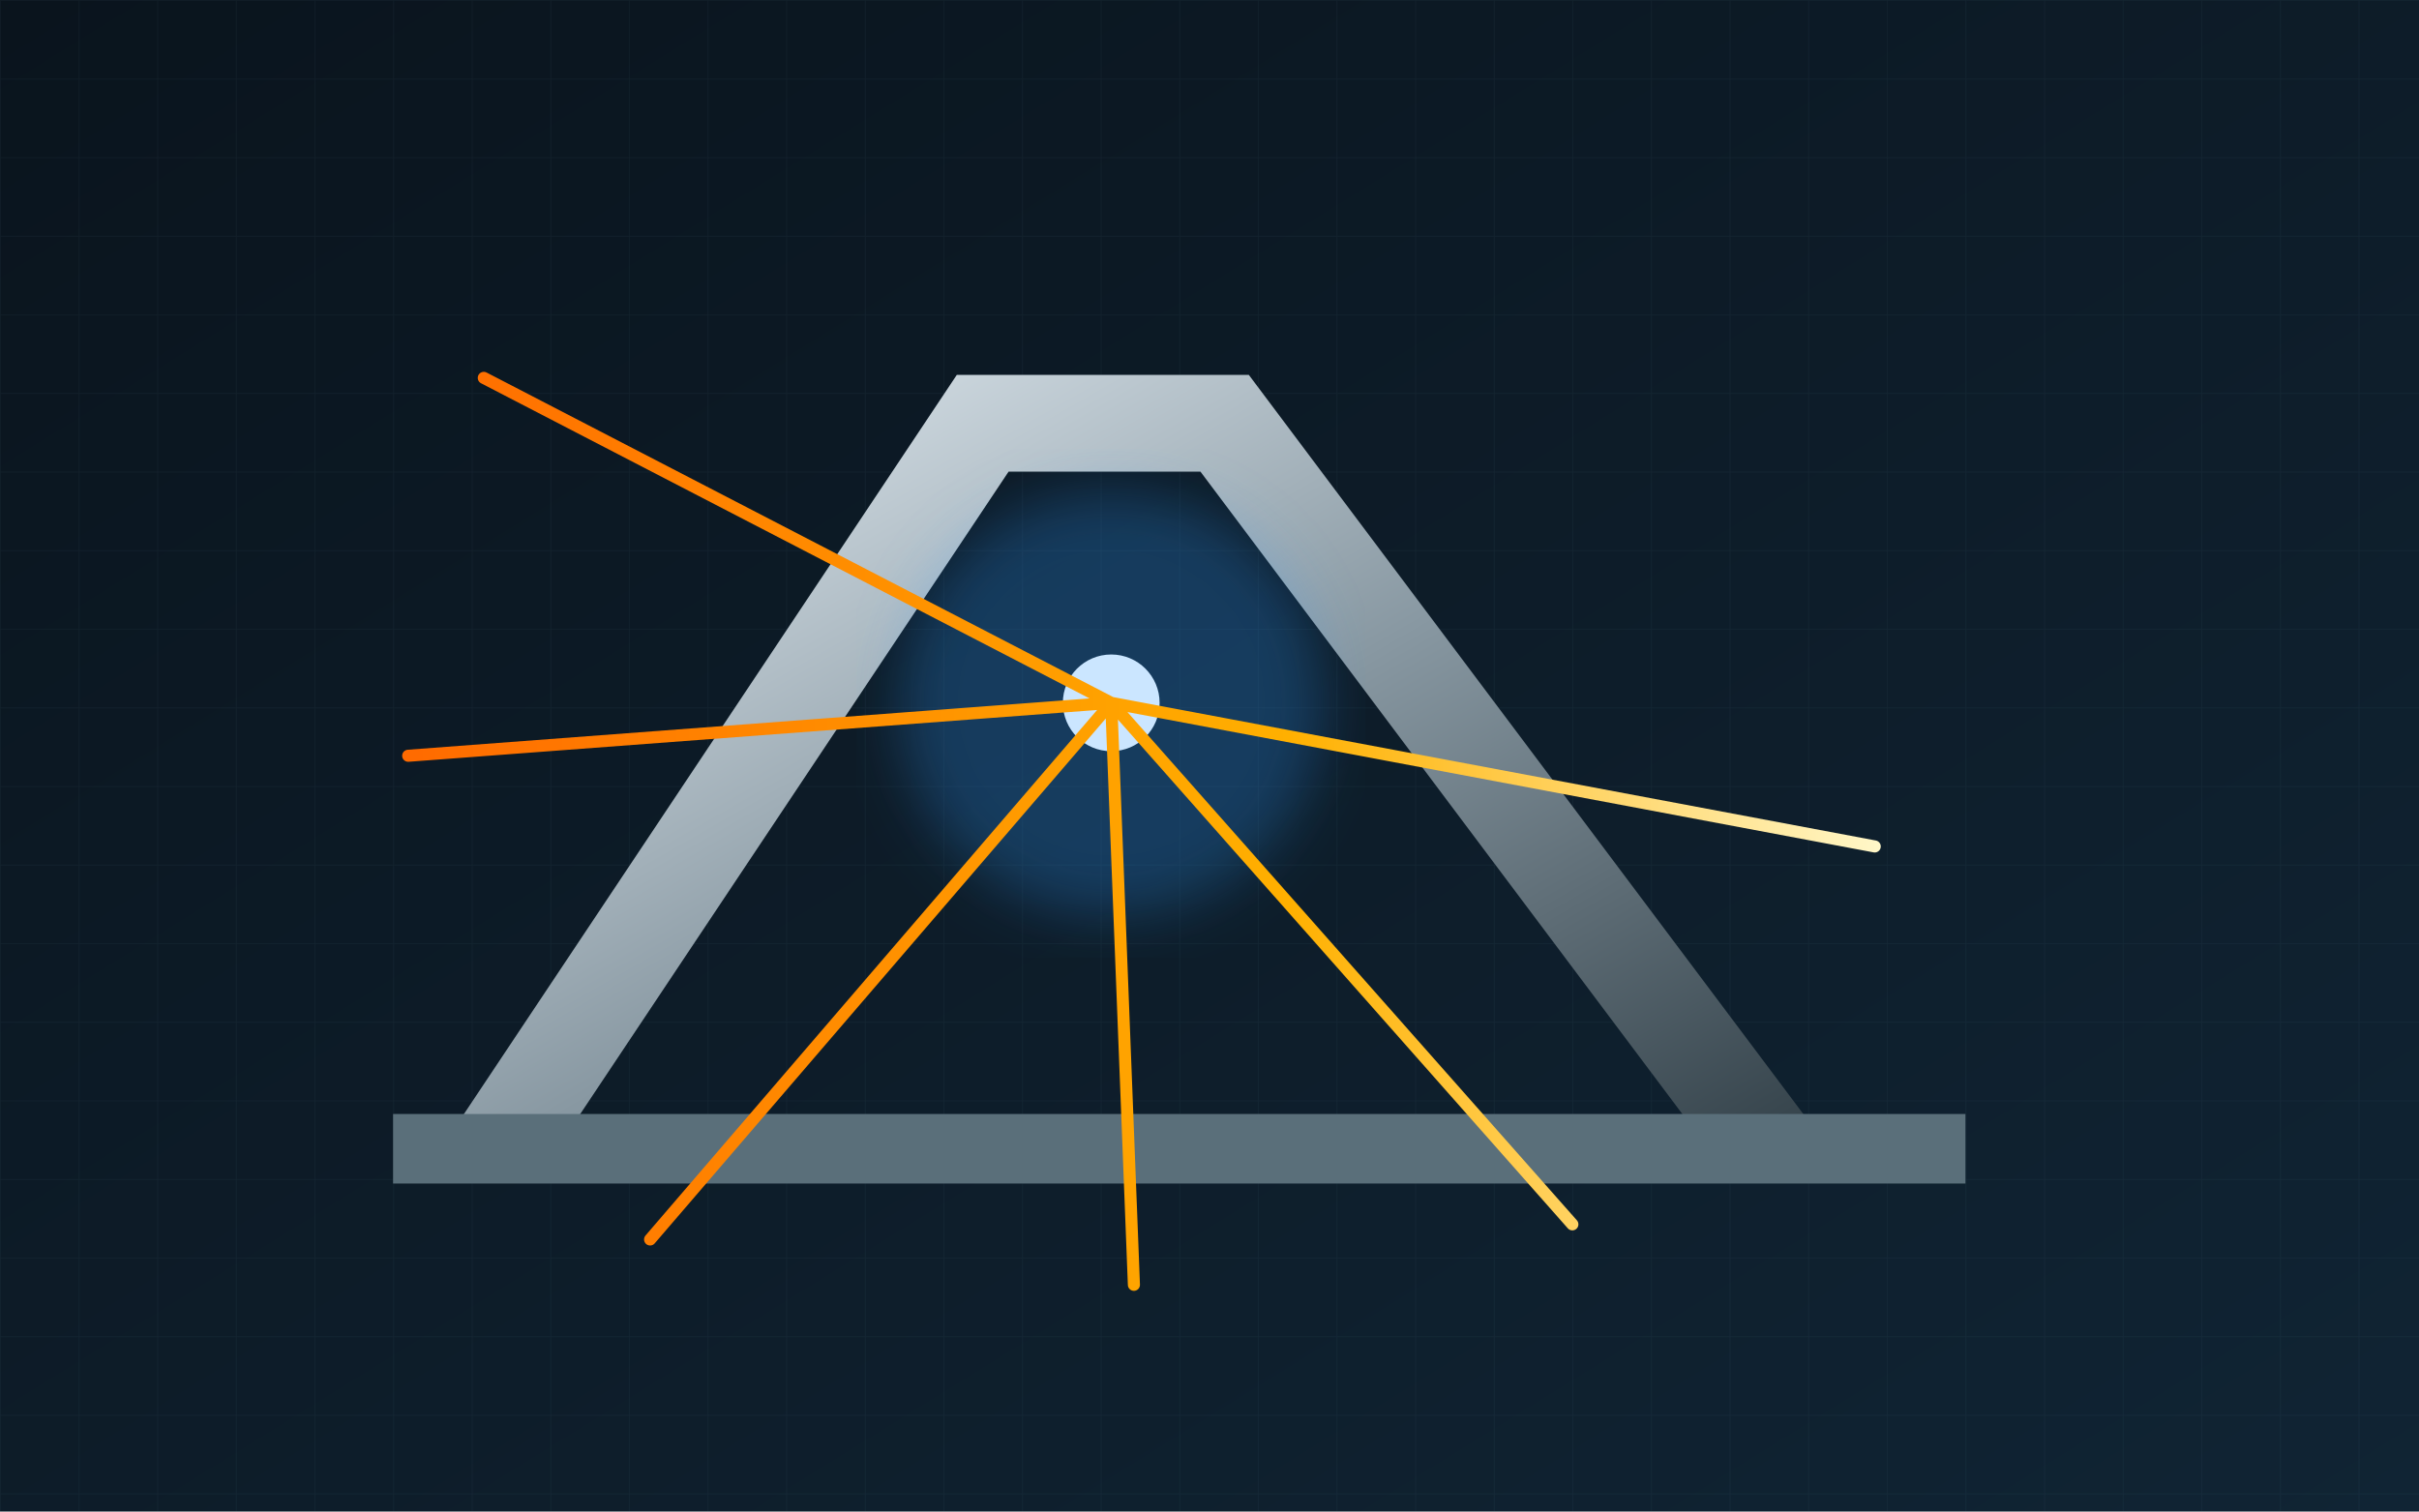
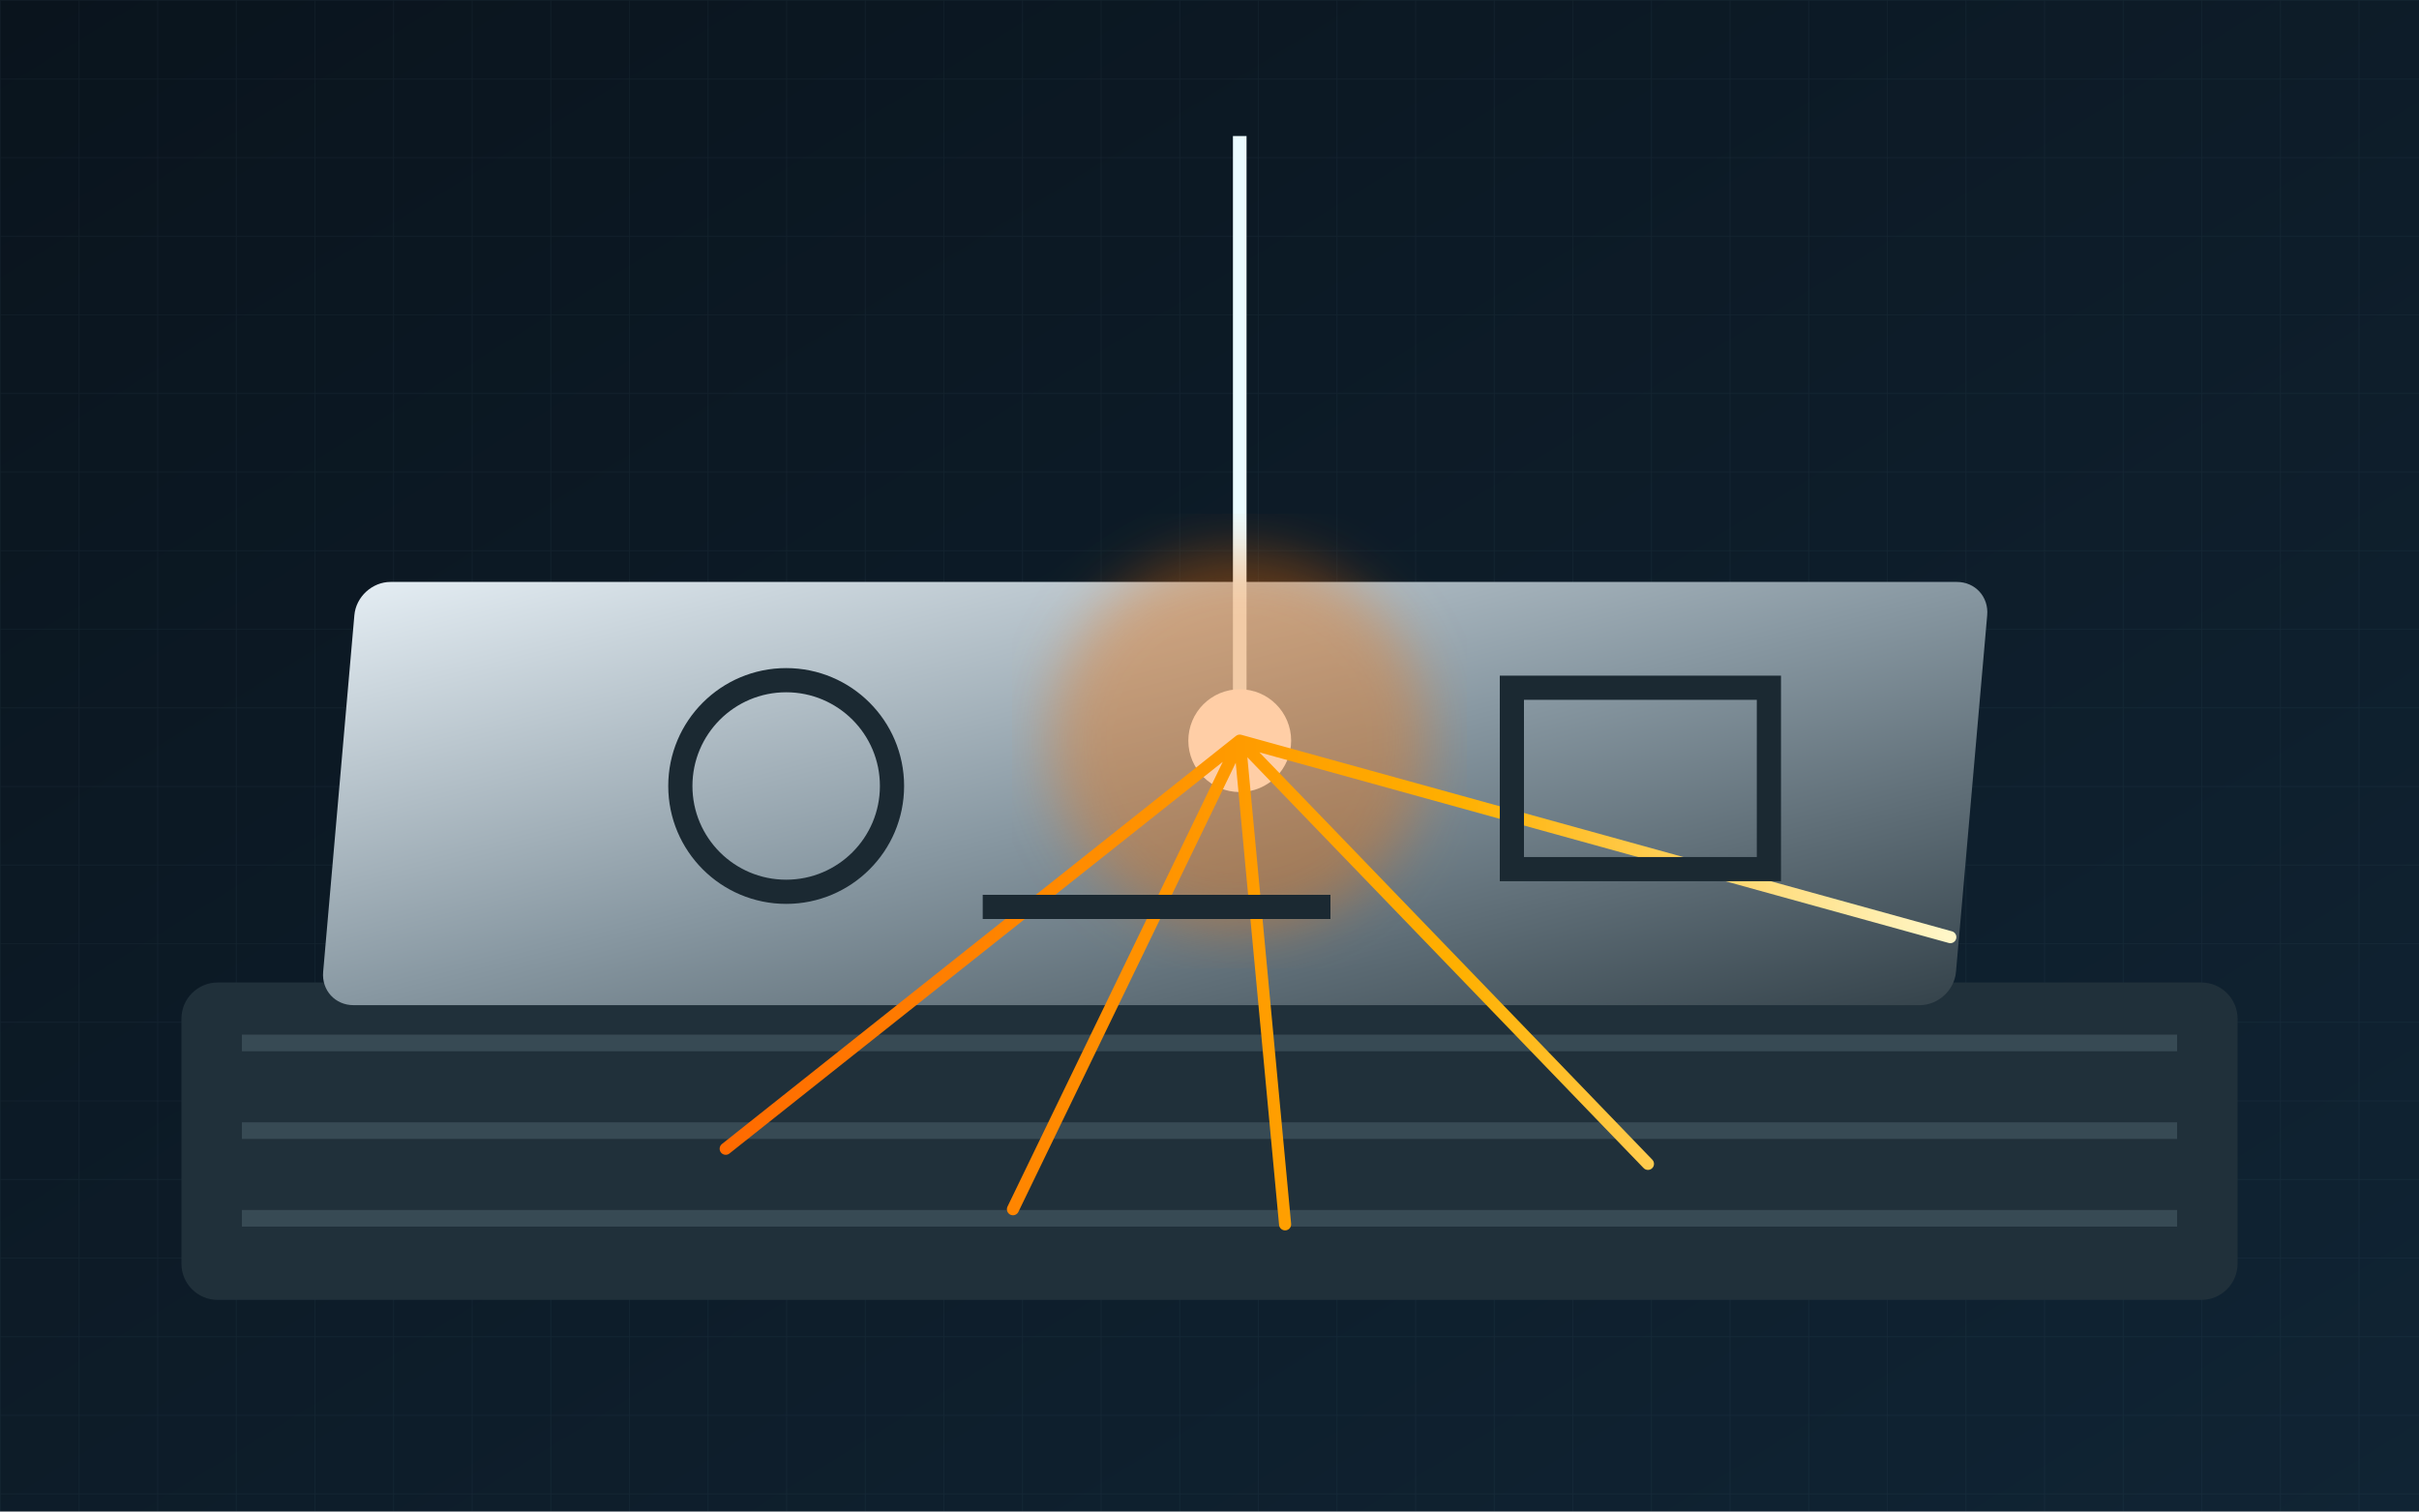
- <svg xmlns="http://www.w3.org/2000/svg" viewBox="0 0 1600 1000" role="img" aria-label="Welding and fabrication">
+ <svg xmlns="http://www.w3.org/2000/svg" viewBox="0 0 1600 1000" role="img" aria-label="Fibre laser cutting">
  <defs>
    <linearGradient id="bg" x1="0" y1="0" x2="1" y2="1">
      <stop stop-color="#0a141d" />
      <stop offset="1" stop-color="#102434" />
    </linearGradient>
    <linearGradient id="steel" x1="0" y1="0" x2="1" y2="1">
      <stop stop-color="#e4edf3" />
      <stop offset=".5" stop-color="#8898a2" />
      <stop offset="1" stop-color="#35434b" />
    </linearGradient>
    <linearGradient id="blue" x1="0" y1="0" x2="1" y2="1">
      <stop stop-color="#2f9bff" />
      <stop offset="1" stop-color="#0f5dff" />
    </linearGradient>
    <linearGradient id="hot" x1="0" y1="0" x2="1" y2="0">
      <stop stop-color="#ff6a00" />
      <stop offset=".6" stop-color="#ffb000" />
      <stop offset="1" stop-color="#fff7c8" />
    </linearGradient>
    <filter id="glow">
      <feGaussianBlur stdDeviation="18" />
    </filter>
    <pattern id="grid" width="52" height="52" patternUnits="userSpaceOnUse">
      <path d="M52 0H0V52" fill="none" stroke="#88a9bc" stroke-opacity=".06" />
    </pattern>
  </defs>
  <rect width="1600" height="1000" fill="url(#bg)" />
  <rect width="1600" height="1000" fill="url(#grid)" />
-   <path d="M330 760L650 280h160l360 480" fill="none" stroke="url(#steel)" stroke-width="64" />
-   <path d="M260 760h1040" stroke="#5a6f7a" stroke-width="46" />
-   <circle cx="735" cy="465" r="32" fill="#fff" />
-   <circle cx="735" cy="465" r="140" fill="#2f9bff" opacity=".25" filter="url(#glow)" />
-   <path d="M735 465L320 250M735 465L270 500M735 465L430 820M735 465L750 850M735 465L1040 810M735 465L1240 560" stroke="url(#hot)" stroke-width="8" stroke-linecap="round" />
+   <rect x="120" y="650" width="1360" height="210" rx="24" fill="#20303a" />
+   <g opacity=".36" stroke="#617783" stroke-width="11">
+     <path d="M160 690h1280M160 748h1280M160 806h1280" />
+   </g>
+   <rect x="270" y="385" width="1080" height="280" rx="22" fill="url(#steel)" transform="skewX(-5)" />
+   <path d="M820 90v400" stroke="#ebfbff" stroke-width="9" />
+   <path d="M820 180v310" stroke="#168dff" stroke-width="34" opacity=".25" filter="url(#glow)" />
+   <circle cx="820" cy="490" r="34" fill="#fff" />
+   <circle cx="820" cy="490" r="125" fill="#ff7300" opacity=".35" filter="url(#glow)" />
+   <path d="M820 490L480 760M820 490L670 800M820 490L850 810M820 490L1090 770M820 490L1290 620" stroke="url(#hot)" stroke-width="8" stroke-linecap="round" />
+   <g fill="none" stroke="#1b2932" stroke-width="16">
+     <circle cx="520" cy="520" r="70" />
+     <rect x="1000" y="455" width="170" height="120" />
+     <path d="M650 600h230" />
+   </g>
</svg>
